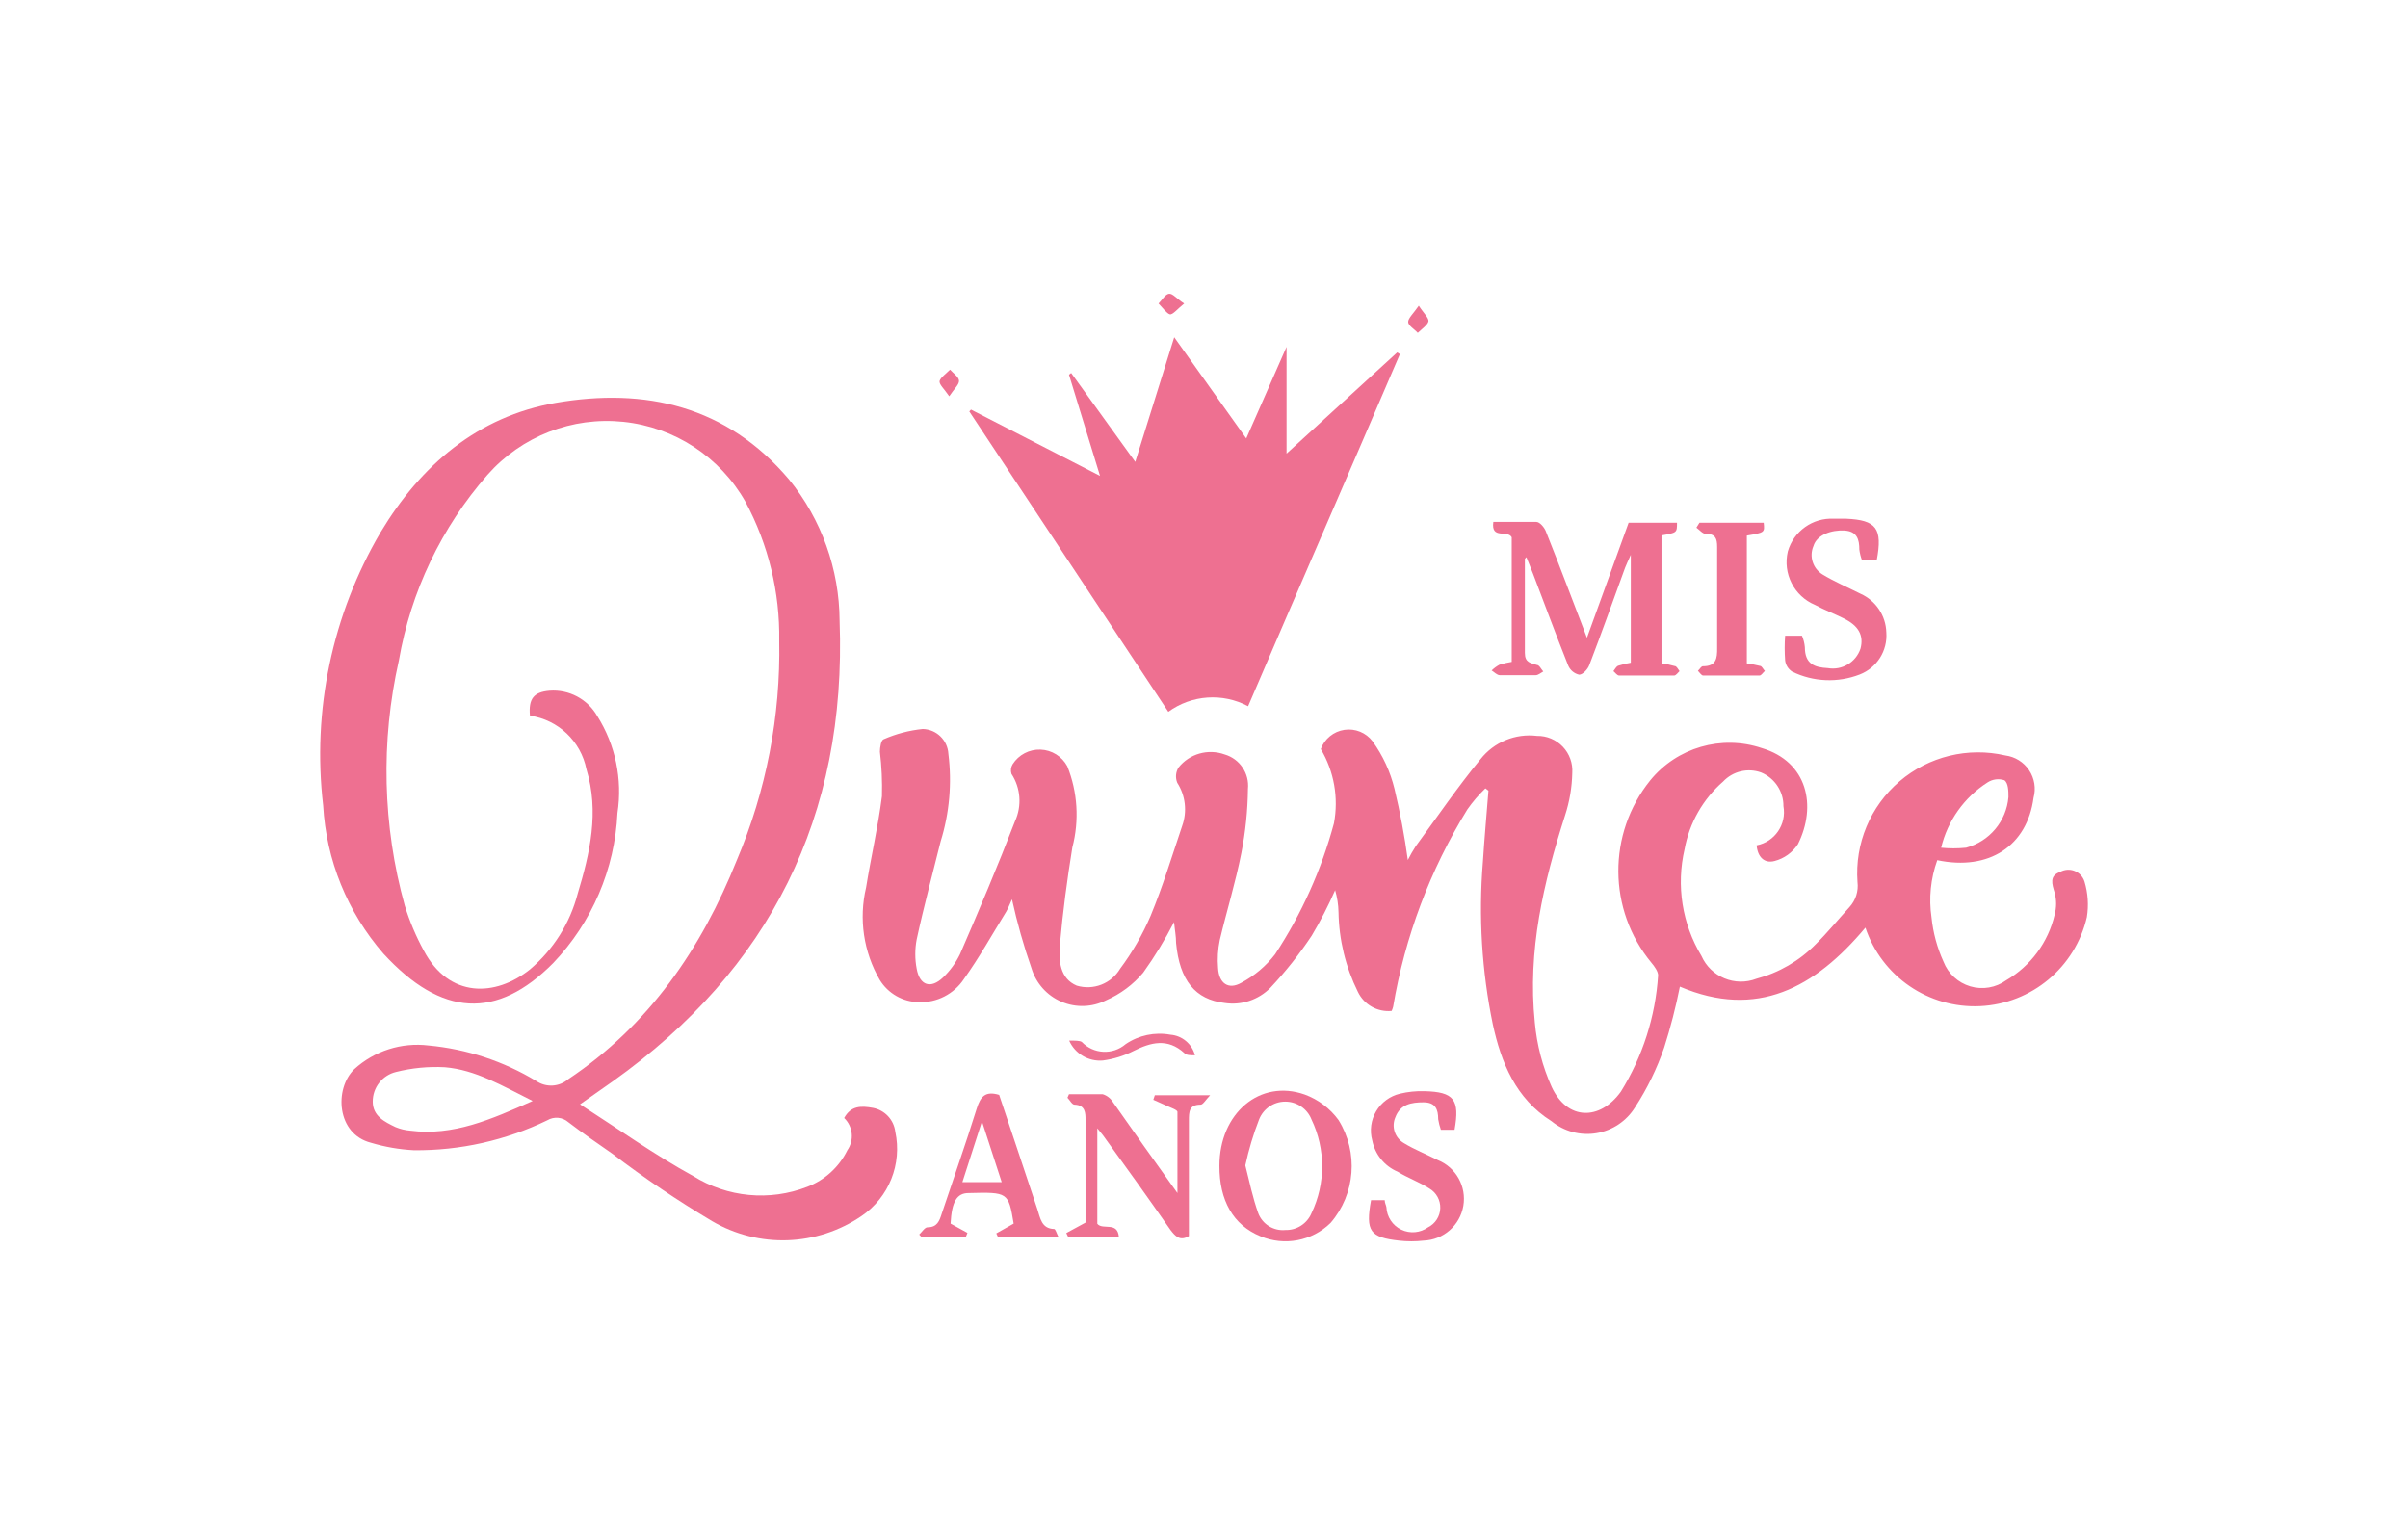
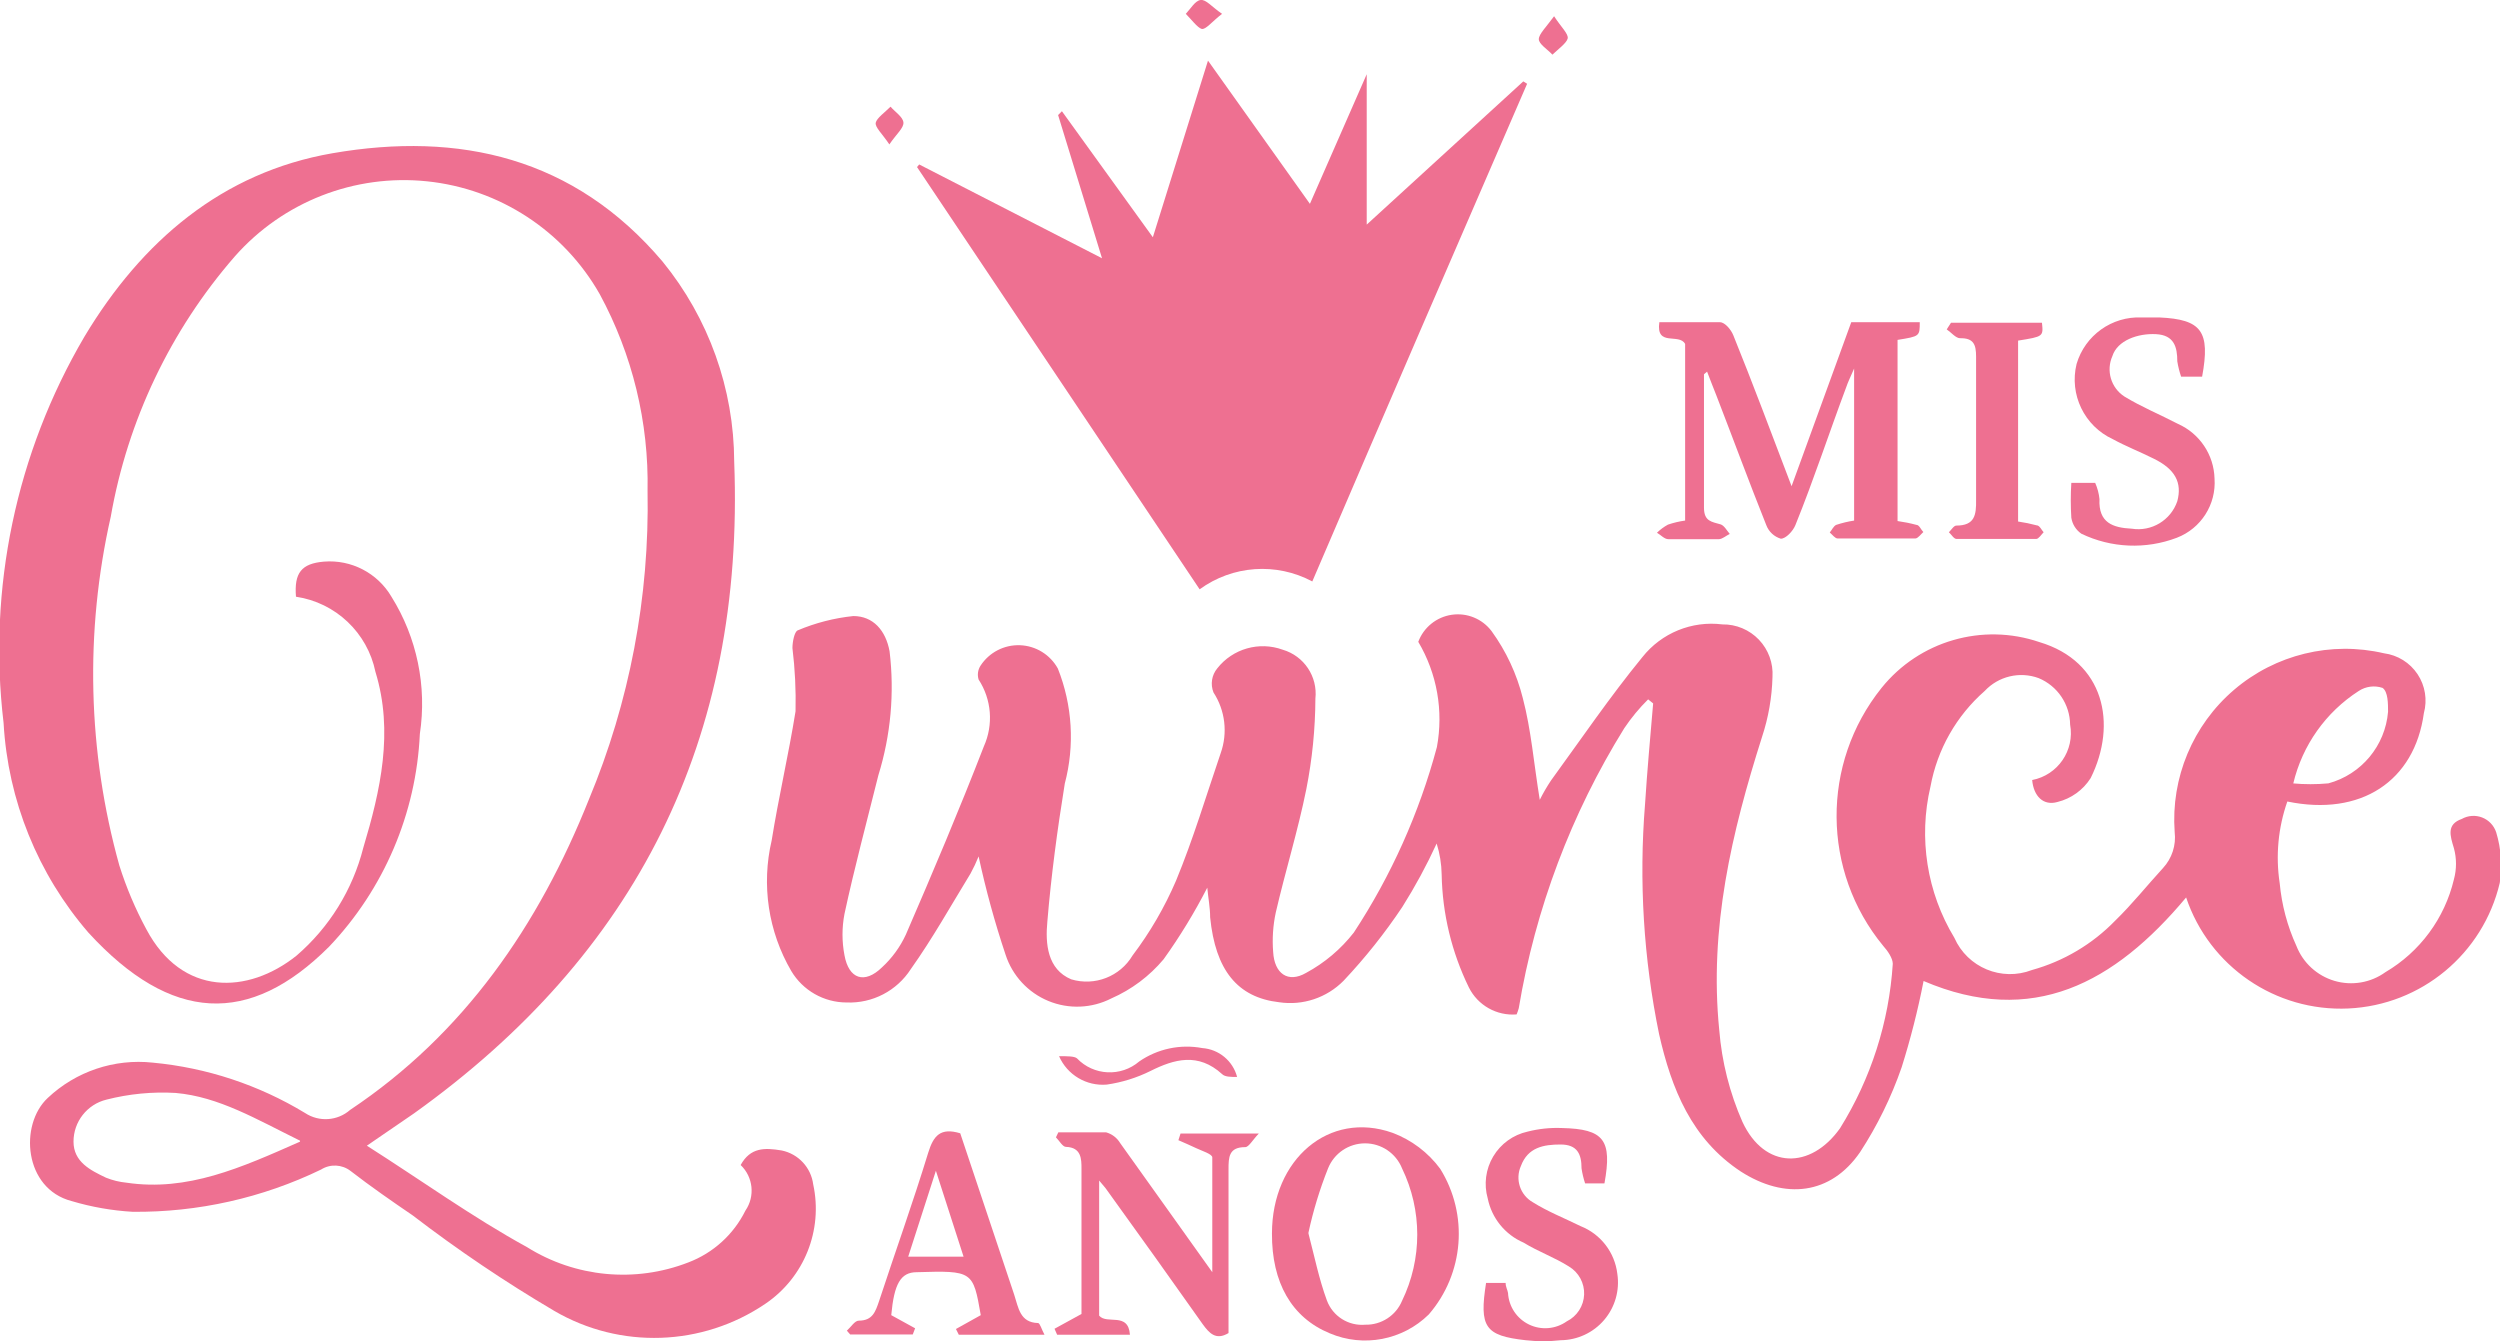
- <svg xmlns="http://www.w3.org/2000/svg" id="Capa_1" data-name="Capa 1" viewBox="0 0 142.77 91.06">
+ <svg xmlns="http://www.w3.org/2000/svg" id="Capa_1" data-name="Capa 1" viewBox="0 0 104.74 56.16">
  <defs>
    <style>.cls-1{fill:#ee7091;}</style>
  </defs>
-   <path class="cls-1" d="M88.07,46.75A8.51,8.51,0,0,0,87,48,32.59,32.59,0,0,0,82.6,59.7a1.29,1.29,0,0,1-.09.25,2,2,0,0,1-2-1.13,11.06,11.06,0,0,1-1.15-4.73,5,5,0,0,0-.2-1.3,24.51,24.51,0,0,1-1.39,2.7,23.58,23.58,0,0,1-2.45,3.09,3.14,3.14,0,0,1-2.7.9c-1.76-.2-2.68-1.35-2.89-3.55,0-.41-.08-.81-.12-1.25a23.57,23.57,0,0,1-1.83,3,6,6,0,0,1-2.2,1.64,3.14,3.14,0,0,1-4.42-1.89A35.77,35.77,0,0,1,60,53.33c-.11.22-.2.49-.34.73-.82,1.33-1.59,2.71-2.51,4a3.07,3.07,0,0,1-2.67,1.37,2.76,2.76,0,0,1-2.32-1.32,7.49,7.49,0,0,1-.81-5.48c.29-1.81.71-3.59.94-5.41a18.08,18.08,0,0,0-.12-2.64c0-.26.07-.69.22-.74a7.74,7.74,0,0,1,2.32-.61,1.56,1.56,0,0,1,1.52,1.48,12.33,12.33,0,0,1-.46,5.19c-.48,1.94-1,3.86-1.42,5.81a4.64,4.64,0,0,0,0,1.74c.18,1,.84,1.21,1.57.51a4.82,4.82,0,0,0,1-1.38c1.13-2.61,2.24-5.23,3.26-7.88a2.92,2.92,0,0,0-.21-2.81.69.69,0,0,1,.07-.57,1.88,1.88,0,0,1,3.24.12,7.68,7.68,0,0,1,.3,4.81c-.31,1.92-.57,3.85-.74,5.78-.08.94,0,2,1,2.42a2.24,2.24,0,0,0,2.57-1,15.34,15.34,0,0,0,1.81-3.14c.72-1.74,1.27-3.55,1.87-5.33a2.91,2.91,0,0,0-.29-2.56,1,1,0,0,1,.07-.9,2.44,2.44,0,0,1,2.74-.78,1.93,1.93,0,0,1,1.38,2.05,20.91,20.91,0,0,1-.39,3.79c-.34,1.74-.87,3.44-1.28,5.17a5.76,5.76,0,0,0-.1,1.66c.05.9.61,1.31,1.38.87a6.21,6.21,0,0,0,2-1.69,26.81,26.81,0,0,0,3.49-7.77,6.32,6.32,0,0,0-.78-4.4,1.77,1.77,0,0,1,3.07-.46,8.08,8.08,0,0,1,1.3,2.82A43,43,0,0,1,83.47,51a8.78,8.78,0,0,1,.47-.82c1.27-1.73,2.48-3.51,3.84-5.16a3.69,3.69,0,0,1,3.35-1.38,2.06,2.06,0,0,1,2.09,2.2,8.71,8.71,0,0,1-.43,2.52c-1.28,4-2.23,8-1.79,12.28a11.93,11.93,0,0,0,1,3.82c.93,2,2.86,2,4.1.28a14.9,14.9,0,0,0,2.21-6.9c0-.23-.22-.54-.4-.75a8.56,8.56,0,0,1-.07-10.81,6.05,6.05,0,0,1,6.61-1.92c2.72.81,3.28,3.43,2.15,5.7a2.36,2.36,0,0,1-1.39,1c-.6.16-1-.24-1.06-.93a2,2,0,0,0,1.59-2.32,2.14,2.14,0,0,0-1.32-2,2.11,2.11,0,0,0-2.26.54,7,7,0,0,0-2.28,4,8.52,8.52,0,0,0,1,6.34,2.56,2.56,0,0,0,3.26,1.35A7.7,7.7,0,0,0,107.65,56c.7-.69,1.33-1.47,2-2.2a1.87,1.87,0,0,0,.48-1.5,7.17,7.17,0,0,1,8.77-7.5,2,2,0,0,1,1.67,2.51c-.38,2.85-2.64,4.35-5.71,3.7a7,7,0,0,0-.34,3.4,8.42,8.42,0,0,0,.71,2.62,2.45,2.45,0,0,0,3.72,1.1,6.1,6.1,0,0,0,2.87-3.89,2.5,2.5,0,0,0,0-1.3c-.16-.53-.32-1,.32-1.23a1,1,0,0,1,1.45.57,4.71,4.71,0,0,1,.14,2.11,6.83,6.83,0,0,1-13.13.62c-3,3.58-6.44,5.44-11,3.5a33.51,33.51,0,0,1-.93,3.61,16,16,0,0,1-1.73,3.55,3.34,3.34,0,0,1-4.95.82C89.86,65.15,89,63,88.51,60.75a33.83,33.83,0,0,1-.59-9.63c.09-1.41.22-2.82.33-4.23Zm27,3.52a7.41,7.41,0,0,0,1.5,0,3.4,3.4,0,0,0,2.51-3c0-.34,0-.83-.24-1a1.16,1.16,0,0,0-1,.13A6.35,6.35,0,0,0,115.09,50.27Z" />
-   <path class="cls-1" d="M34.39,65.49c2.27,1.46,4.43,3,6.71,4.25a7.57,7.57,0,0,0,6.76.64,4.39,4.39,0,0,0,2.38-2.17,1.48,1.48,0,0,0-.19-1.91c.4-.73,1-.73,1.71-.6a1.64,1.64,0,0,1,1.32,1.41,4.81,4.81,0,0,1-2,5,8.28,8.28,0,0,1-8.85.31,62.27,62.27,0,0,1-5.92-4c-.88-.61-1.76-1.22-2.61-1.87a1.07,1.07,0,0,0-1.26-.11,17.75,17.75,0,0,1-7.9,1.77A10.82,10.82,0,0,1,22,67.77c-2.05-.52-2.19-3.2-1-4.36A5.54,5.54,0,0,1,25.41,62a15,15,0,0,1,6.39,2.11A1.56,1.56,0,0,0,33.69,64c4.78-3.19,7.89-7.73,10-13A31.75,31.75,0,0,0,46.2,38a16.86,16.86,0,0,0-2-8.24A9.44,9.44,0,0,0,28.9,28.16a22.53,22.53,0,0,0-5.25,11A29.82,29.82,0,0,0,24,53.71a14.55,14.55,0,0,0,1.13,2.67c1.5,2.83,4.25,2.74,6.29,1.11A8.78,8.78,0,0,0,34.25,53c.73-2.41,1.29-4.86.52-7.38a4,4,0,0,0-3.35-3.18c-.09-1,.22-1.4,1.16-1.48a3,3,0,0,1,2.83,1.5,8.4,8.4,0,0,1,1.2,5.75,13.84,13.84,0,0,1-3.81,8.9c-3.34,3.37-6.61,3.21-10.07-.56a14.65,14.65,0,0,1-3.57-8.79,26,26,0,0,1,3.4-16.19c2.4-4,5.77-6.87,10.38-7.68,5.31-.92,10.14.17,13.84,4.54a13.4,13.4,0,0,1,3,8.38c.43,11.61-4.15,20.69-13.44,27.31Zm-2.81-.2c-1.82-.91-3.39-1.85-5.21-2a9.76,9.76,0,0,0-2.89.28,1.8,1.8,0,0,0-1.38,1.76c0,.86.71,1.2,1.35,1.51a2.91,2.91,0,0,0,.87.21C26.87,67.38,29.11,66.39,31.58,65.29Z" />
-   <path class="cls-1" d="M63.51,22.12l3.8,5.27L69.62,20,73.89,26l2.39-5.43V26.9l6.56-6L83,21C80,28,77,34.88,74,41.88a4.47,4.47,0,0,0-4.73.33q-5.93-8.94-11.8-17.81l.1-.11,7.65,3.93-1.84-6Z" />
-   <path class="cls-1" d="M90.41,33.14c0,1.86,0,3.72,0,5.58,0,.58.34.59.7.71.16,0,.26.25.39.39-.15.08-.3.22-.45.22-.71,0-1.42,0-2.12,0-.17,0-.33-.18-.49-.28a2.1,2.1,0,0,1,.46-.34,4.89,4.89,0,0,1,.73-.17V31.86c-.25-.46-1.24.15-1.09-.91.87,0,1.71,0,2.55,0,.2,0,.47.32.56.55.8,2,1.57,4.06,2.44,6.32L96.56,31h2.87c0,.59,0,.59-.92.75v7.59a5,5,0,0,1,.79.16c.11,0,.19.19.28.3-.1.09-.21.26-.32.26-1.09,0-2.18,0-3.26,0-.12,0-.23-.17-.34-.26.09-.11.16-.27.28-.32a5.53,5.53,0,0,1,.75-.18V32.9c-.16.36-.26.56-.34.77-.7,1.92-1.39,3.86-2.12,5.77-.09.25-.39.57-.6.57a.93.93,0,0,1-.65-.54c-.72-1.8-1.39-3.62-2.08-5.43-.12-.32-.26-.64-.4-1Z" />
-   <path class="cls-1" d="M72.3,69.13c0-3.11,2.4-5.16,5.06-4.22a4.32,4.32,0,0,1,2,1.51,5.16,5.16,0,0,1-.47,6.1,3.82,3.82,0,0,1-4.16.79C73.12,72.65,72.29,71.19,72.3,69.13Zm1.54,0c.25,1,.44,1.91.76,2.81a1.56,1.56,0,0,0,1.61,1,1.63,1.63,0,0,0,1.55-1,6.43,6.43,0,0,0,0-5.55,1.67,1.67,0,0,0-3.11,0A17.8,17.8,0,0,0,73.84,69.09Z" />
-   <path class="cls-1" d="M69.81,70.75c0-1.77,0-3.29,0-4.81,0-.13-.43-.26-.67-.38l-.76-.34.09-.27h3.28c-.27.28-.42.56-.57.56-.68,0-.69.42-.69.94,0,2.28,0,4.57,0,6.85-.54.32-.81,0-1.09-.36-1.31-1.88-2.64-3.74-4-5.61l-.34-.42v5.66c.32.4,1.21-.17,1.28.8h-3l-.12-.25,1.14-.62V67.58c0-.39,0-.78,0-1.17s0-.88-.65-.9c-.15,0-.28-.27-.42-.41l.09-.21c.67,0,1.34,0,2,0a1.09,1.09,0,0,1,.6.46C67.19,67.08,68.42,68.81,69.81,70.75Z" />
-   <path class="cls-1" d="M111.27,33.23h-.87a2.86,2.86,0,0,1-.16-.64c0-.59-.13-1.09-.89-1.13s-1.63.25-1.83.92a1.35,1.35,0,0,0,.53,1.68c.72.44,1.51.77,2.26,1.15a2.59,2.59,0,0,1,1.53,2.29A2.48,2.48,0,0,1,110.26,40a5,5,0,0,1-4-.17.92.92,0,0,1-.42-.67,10,10,0,0,1,0-1.46h1a2.26,2.26,0,0,1,.17.68c0,1,.58,1.2,1.36,1.24a1.73,1.73,0,0,0,1.94-1.16c.2-.77-.1-1.35-1-1.79-.56-.28-1.15-.5-1.7-.8A2.75,2.75,0,0,1,106,32.7a2.69,2.69,0,0,1,2.73-1.94c.24,0,.49,0,.73,0C111.25,30.84,111.63,31.33,111.27,33.23Z" />
-   <path class="cls-1" d="M86.24,67l-.44,0-.37,0a3.64,3.64,0,0,1-.16-.63c0-.58-.16-1-.87-1s-1.38.11-1.67.89a1.21,1.21,0,0,0,.51,1.53c.62.38,1.31.65,2,1a2.48,2.48,0,0,1-.83,4.78,6.48,6.48,0,0,1-1.46,0c-1.71-.19-2-.55-1.66-2.4l.81,0c0,.17.08.29.1.42a1.56,1.56,0,0,0,2.47,1.19,1.31,1.31,0,0,0,.08-2.3c-.59-.38-1.27-.62-1.89-1a2.55,2.55,0,0,1-1.5-1.85A2.24,2.24,0,0,1,83,64.86a5.46,5.46,0,0,1,1.45-.15C86.21,64.75,86.56,65.21,86.24,67Z" />
-   <path class="cls-1" d="M60.1,72.56c-.31-1.86-.33-1.87-2.67-1.81-.69,0-1,.49-1.07,1.81l1,.55-.1.25H54.64l-.14-.15c.16-.15.33-.43.49-.43.58,0,.71-.38.85-.82.69-2.07,1.42-4.13,2.07-6.22.22-.7.5-1.06,1.33-.81.74,2.22,1.51,4.49,2.26,6.76.18.55.25,1.17,1,1.19.08,0,.15.27.27.5H59.18l-.11-.24Zm-.71-2.46-1.17-3.6-1.16,3.6Z" />
-   <path class="cls-1" d="M100.76,31h3.81c.06.58.06.58-1,.76v7.58a7.63,7.63,0,0,1,.78.15c.11,0,.19.2.29.3-.11.09-.21.27-.32.27-1.11,0-2.22,0-3.34,0-.1,0-.21-.18-.31-.28.1-.09.2-.28.3-.27.78,0,.85-.46.84-1.08,0-2,0-4,0-6,0-.49-.1-.78-.67-.77-.19,0-.38-.24-.56-.37Z" />
-   <path class="cls-1" d="M70.85,62.58c-.27,0-.52,0-.63-.13-1-.91-2-.63-3-.13a5.65,5.65,0,0,1-1.83.57,2,2,0,0,1-2-1.18c.36,0,.63,0,.75.08a1.89,1.89,0,0,0,2.6.13,3.57,3.57,0,0,1,2.65-.56A1.64,1.64,0,0,1,70.85,62.58Z" />
-   <path class="cls-1" d="M84.12,18.13c.29.45.62.74.57.94s-.4.45-.63.67c-.2-.22-.57-.43-.57-.65S83.81,18.58,84.12,18.13Z" />
-   <path class="cls-1" d="M56.28,23.5c-.3-.44-.62-.72-.57-.91s.4-.45.62-.67c.19.22.52.43.53.66S56.57,23.06,56.28,23.5Z" />
-   <path class="cls-1" d="M70.21,18c-.41.33-.68.68-.85.64s-.45-.41-.67-.64c.21-.21.4-.55.62-.58S69.78,17.73,70.21,18Z" />
+   <path class="cls-1" d="M70.05,30.3a7.92,7.92,0,0,0-1,1.21,32.36,32.36,0,0,0-4.42,11.73,2,2,0,0,1-.09.26,2.05,2.05,0,0,1-2-1.13,11.24,11.24,0,0,1-1.14-4.73,4.58,4.58,0,0,0-.21-1.3A22.84,22.84,0,0,1,59.75,39a23.66,23.66,0,0,1-2.46,3.09,3.14,3.14,0,0,1-2.7.9c-1.75-.2-2.67-1.35-2.89-3.56,0-.4-.08-.81-.12-1.24a23.83,23.83,0,0,1-1.83,3,6,6,0,0,1-2.19,1.64A3.15,3.15,0,0,1,43.13,41,38.56,38.56,0,0,1,42,36.88a6.63,6.63,0,0,1-.34.72c-.82,1.34-1.59,2.72-2.5,4A3.05,3.05,0,0,1,36.47,43a2.7,2.7,0,0,1-2.32-1.32,7.47,7.47,0,0,1-.82-5.47c.29-1.81.71-3.6,1-5.41a18.3,18.3,0,0,0-.13-2.65c0-.25.08-.68.22-.74a8.17,8.17,0,0,1,2.33-.6c.83,0,1.36.6,1.52,1.48a12.5,12.5,0,0,1-.47,5.19c-.48,1.93-1,3.86-1.42,5.81a4.58,4.58,0,0,0,0,1.73c.18,1,.84,1.22,1.57.51a4.33,4.33,0,0,0,1-1.37c1.13-2.61,2.24-5.23,3.27-7.89a2.93,2.93,0,0,0-.22-2.8.69.69,0,0,1,.08-.58,1.89,1.89,0,0,1,3.24.12,7.71,7.71,0,0,1,.29,4.82c-.31,1.92-.57,3.85-.73,5.78-.09.93,0,2,1,2.42a2.24,2.24,0,0,0,2.57-1,15,15,0,0,0,1.82-3.13c.72-1.74,1.26-3.55,1.87-5.34a2.89,2.89,0,0,0-.3-2.55A1,1,0,0,1,52,29a2.43,2.43,0,0,1,2.74-.78,1.92,1.92,0,0,1,1.37,2.05,20,20,0,0,1-.38,3.79c-.35,1.74-.88,3.44-1.28,5.17a5.72,5.72,0,0,0-.11,1.65c.05.91.62,1.32,1.38.88a6.38,6.38,0,0,0,2-1.69,26.79,26.79,0,0,0,3.48-7.77,6.36,6.36,0,0,0-.78-4.41,1.77,1.77,0,0,1,3.07-.45,8.13,8.13,0,0,1,1.31,2.81c.35,1.33.46,2.73.71,4.26a7.66,7.66,0,0,1,.47-.81c1.26-1.73,2.47-3.51,3.83-5.17a3.69,3.69,0,0,1,3.35-1.37,2.07,2.07,0,0,1,2.1,2.2,8.72,8.72,0,0,1-.44,2.52c-1.27,4-2.22,8-1.79,12.28A11.94,11.94,0,0,0,74,48c.93,2,2.86,2,4.09.27a14.83,14.83,0,0,0,2.21-6.89c0-.23-.21-.54-.4-.75a8.57,8.57,0,0,1-.07-10.81,6,6,0,0,1,6.61-1.92c2.72.81,3.28,3.43,2.15,5.7a2.3,2.3,0,0,1-1.39,1c-.59.17-1-.24-1.06-.92a2,2,0,0,0,1.59-2.32,2.14,2.14,0,0,0-1.32-1.95,2.1,2.1,0,0,0-2.26.54,7,7,0,0,0-2.27,4,8.48,8.48,0,0,0,1,6.34,2.55,2.55,0,0,0,3.25,1.35,7.74,7.74,0,0,0,3.49-2.07c.71-.69,1.33-1.47,2-2.2a1.89,1.89,0,0,0,.49-1.51,7.16,7.16,0,0,1,8.77-7.49,2,2,0,0,1,1.67,2.51c-.39,2.85-2.64,4.34-5.72,3.7A7.11,7.11,0,0,0,96.51,38a8.13,8.13,0,0,0,.7,2.63,2.46,2.46,0,0,0,3.73,1.1,6.16,6.16,0,0,0,2.87-3.89,2.49,2.49,0,0,0,0-1.3c-.16-.53-.32-1,.33-1.23a1,1,0,0,1,1.44.56,4.77,4.77,0,0,1,.15,2.12,6.84,6.84,0,0,1-13.14.61c-3,3.59-6.44,5.45-11,3.5a33.06,33.06,0,0,1-.92,3.62,16.25,16.25,0,0,1-1.74,3.55c-1.23,1.79-3.15,2-5,.81-2.06-1.36-2.9-3.46-3.42-5.75a34.19,34.19,0,0,1-.59-9.63c.09-1.41.22-2.82.34-4.23Zm27,3.52a8.25,8.25,0,0,0,1.5,0,3.4,3.4,0,0,0,2.5-3c0-.34,0-.84-.23-1a1.15,1.15,0,0,0-1,.13A6.35,6.35,0,0,0,97.08,33.82Z" transform="translate(-1 -1)" />
+   <path class="cls-1" d="M16.37,49c2.28,1.45,4.43,3,6.71,4.25a7.57,7.57,0,0,0,6.76.64,4.42,4.42,0,0,0,2.39-2.17,1.48,1.48,0,0,0-.2-1.91c.41-.74,1-.73,1.72-.61a1.67,1.67,0,0,1,1.32,1.42,4.81,4.81,0,0,1-2,5,8.3,8.3,0,0,1-8.85.3,58.82,58.82,0,0,1-5.93-4c-.88-.6-1.76-1.21-2.6-1.86A1.08,1.08,0,0,0,14.45,50a17.74,17.74,0,0,1-7.89,1.77A11.25,11.25,0,0,1,4,51.32C2,50.8,1.8,48.12,3,47A5.55,5.55,0,0,1,7.4,45.52a15,15,0,0,1,6.38,2.11,1.56,1.56,0,0,0,1.89-.13c4.78-3.19,7.9-7.74,10-13a32,32,0,0,0,2.46-12.93,16.62,16.62,0,0,0-2-8.24,9.44,9.44,0,0,0-15.29-1.59A22.53,22.53,0,0,0,5.64,22.65,29.86,29.86,0,0,0,6,37.26a15.28,15.28,0,0,0,1.13,2.67c1.5,2.83,4.26,2.73,6.29,1.11a8.83,8.83,0,0,0,2.8-4.52c.72-2.4,1.28-4.86.51-7.37A4,4,0,0,0,13.4,26c-.08-1,.23-1.39,1.17-1.47A3,3,0,0,1,17.4,26a8.47,8.47,0,0,1,1.19,5.75,13.86,13.86,0,0,1-3.8,8.91C11.45,44,8.17,43.85,4.71,40.08a14.7,14.7,0,0,1-3.56-8.79A25.91,25.91,0,0,1,4.54,15.1c2.4-4,5.77-6.88,10.39-7.68,5.31-.92,10.13.17,13.83,4.54a13.33,13.33,0,0,1,3,8.38C32.21,32,27.64,41,18.34,47.65Zm-2.8-.21c-1.83-.9-3.4-1.84-5.21-2a9.47,9.47,0,0,0-2.9.28,1.81,1.81,0,0,0-1.38,1.76c0,.85.71,1.2,1.36,1.51a3.1,3.1,0,0,0,.86.21C8.85,50.93,11.09,49.93,13.57,48.83Z" transform="translate(-1 -1)" />
+   <path class="cls-1" d="M45.49,5.66l3.81,5.28,2.31-7.4,4.27,6,2.38-5.43v6.3l6.56-6,.16.1c-3,6.92-6,13.85-9,20.85a4.45,4.45,0,0,0-4.72.33L39.42,8l.09-.11,7.66,3.93-1.84-6Z" transform="translate(-1 -1)" />
+   <path class="cls-1" d="M72.39,16.68c0,1.87,0,3.73,0,5.59,0,.58.33.59.7.7.15.05.26.26.38.4-.15.07-.3.21-.45.22-.71,0-1.41,0-2.12,0-.17,0-.32-.18-.48-.27a2.1,2.1,0,0,1,.46-.34,3.8,3.8,0,0,1,.72-.17V15.41c-.25-.47-1.23.14-1.08-.91.87,0,1.71,0,2.54,0,.21,0,.47.32.56.55.81,2,1.58,4.06,2.44,6.32l2.5-6.87h2.87c0,.59,0,.59-.93.74v7.59a6.49,6.49,0,0,1,.79.16c.12,0,.19.2.29.3-.11.1-.22.26-.33.27-1.08,0-2.17,0-3.26,0-.11,0-.22-.16-.33-.25.09-.11.16-.27.27-.32a4.59,4.59,0,0,1,.75-.18V16.44c-.16.37-.26.57-.33.78C77.63,19.14,77,21.07,76.22,23c-.1.25-.4.57-.61.57A.94.94,0,0,1,75,23c-.72-1.8-1.39-3.62-2.09-5.43-.12-.32-.26-.64-.39-1Z" transform="translate(-1 -1)" />
+   <path class="cls-1" d="M54.29,52.68c0-3.12,2.4-5.16,5.05-4.22a4.4,4.4,0,0,1,2,1.51,5.16,5.16,0,0,1-.48,6.1,3.8,3.8,0,0,1-4.15.79C55.11,56.2,54.28,54.73,54.29,52.68Zm1.53,0c.26,1,.44,1.9.77,2.8A1.57,1.57,0,0,0,58.2,56.5a1.63,1.63,0,0,0,1.54-1,6.36,6.36,0,0,0,0-5.55,1.67,1.67,0,0,0-3.1,0A16.87,16.87,0,0,0,55.82,52.64Z" transform="translate(-1 -1)" />
+   <path class="cls-1" d="M51.79,54.3c0-1.77,0-3.29,0-4.81,0-.14-.43-.27-.66-.38s-.51-.23-.76-.34l.09-.28h3.28c-.27.28-.42.57-.57.57-.69,0-.7.42-.7.94,0,2.28,0,4.56,0,6.85-.53.32-.81,0-1.08-.37-1.32-1.87-2.65-3.73-4-5.6-.07-.11-.16-.2-.34-.42v5.66c.33.39,1.22-.17,1.29.8H45.29l-.11-.25,1.13-.62V51.13c0-.39,0-.78,0-1.17s0-.89-.65-.91c-.14,0-.28-.26-.42-.4l.1-.21c.66,0,1.33,0,2,0a1,1,0,0,1,.59.45C49.18,50.63,50.4,52.36,51.79,54.3Z" transform="translate(-1 -1)" />
+   <path class="cls-1" d="M93.26,16.78h-.88a4,4,0,0,1-.16-.64c0-.6-.13-1.1-.89-1.14s-1.62.26-1.83.92A1.36,1.36,0,0,0,90,17.61c.72.44,1.5.76,2.25,1.15a2.58,2.58,0,0,1,1.53,2.29,2.47,2.47,0,0,1-1.58,2.48,5.07,5.07,0,0,1-4-.17,1,1,0,0,1-.42-.67,11.69,11.69,0,0,1,0-1.46h1a2.28,2.28,0,0,1,.18.68c-.05,1,.57,1.2,1.35,1.24A1.73,1.73,0,0,0,92.22,22c.21-.78-.09-1.35-1-1.79-.56-.28-1.15-.51-1.7-.81A2.75,2.75,0,0,1,88,16.25a2.72,2.72,0,0,1,2.73-1.95c.25,0,.49,0,.74,0C93.24,14.38,93.61,14.88,93.26,16.78Z" transform="translate(-1 -1)" />
+   <path class="cls-1" d="M68.22,50.58l-.44,0-.37,0a3.83,3.83,0,0,1-.15-.63c0-.59-.17-1-.88-1s-1.37.12-1.66.9a1.19,1.19,0,0,0,.5,1.52c.62.39,1.31.66,2,1a2.46,2.46,0,0,1,1.54,2,2.42,2.42,0,0,1-2.37,2.78,6.57,6.57,0,0,1-1.47,0c-1.71-.19-1.95-.55-1.66-2.4l.82,0c0,.17.08.29.1.42a1.56,1.56,0,0,0,2.46,1.19,1.31,1.31,0,0,0,.09-2.3c-.6-.38-1.28-.62-1.9-1a2.57,2.57,0,0,1-1.5-1.85A2.24,2.24,0,0,1,65,48.41a5,5,0,0,1,1.44-.15C68.2,48.3,68.55,48.76,68.22,50.58Z" transform="translate(-1 -1)" />
+   <path class="cls-1" d="M42.09,56.1c-.32-1.85-.34-1.87-2.68-1.8-.68,0-.95.49-1.07,1.8l1,.55-.1.26H36.62l-.14-.16c.17-.15.33-.42.5-.42.58,0,.7-.38.85-.82.68-2.07,1.42-4.13,2.06-6.22.22-.71.51-1.06,1.34-.81l2.26,6.76c.18.55.24,1.17,1,1.19.08,0,.15.27.27.49H41.17l-.12-.24Zm-.72-2.45-1.16-3.6-1.16,3.6Z" transform="translate(-1 -1)" />
+   <path class="cls-1" d="M82.74,14.52h3.81c.06.58.06.58-1,.75v7.58a6.74,6.74,0,0,1,.78.16c.12,0,.2.19.29.29-.1.1-.21.28-.31.28-1.12,0-2.23,0-3.34,0-.11,0-.21-.18-.32-.28.1-.1.21-.28.31-.28.78,0,.84-.45.83-1.08q0-3,0-6c0-.5-.1-.78-.67-.77-.18,0-.37-.24-.56-.37Z" transform="translate(-1 -1)" />
+   <path class="cls-1" d="M52.83,46.12c-.27,0-.51,0-.63-.12-1-.91-2-.63-3-.13a6.07,6.07,0,0,1-1.83.57,2,2,0,0,1-2-1.19c.36,0,.64,0,.75.09a1.9,1.9,0,0,0,2.61.13,3.51,3.51,0,0,1,2.64-.56A1.63,1.63,0,0,1,52.83,46.12Z" transform="translate(-1 -1)" />
+   <path class="cls-1" d="M66.11,1.68c.29.45.61.74.57.93s-.41.46-.64.68c-.2-.22-.57-.44-.57-.65S65.79,2.12,66.11,1.68Z" transform="translate(-1 -1)" />
+   <path class="cls-1" d="M38.26,7.05c-.29-.44-.61-.72-.57-.91s.4-.45.62-.67c.19.22.52.43.54.66S38.56,6.61,38.26,7.05Z" transform="translate(-1 -1)" />
+   <path class="cls-1" d="M52.2,1.58c-.42.32-.69.68-.86.63s-.44-.41-.66-.63c.2-.21.39-.55.62-.58S51.76,1.28,52.2,1.58Z" transform="translate(-1 -1)" />
</svg>
